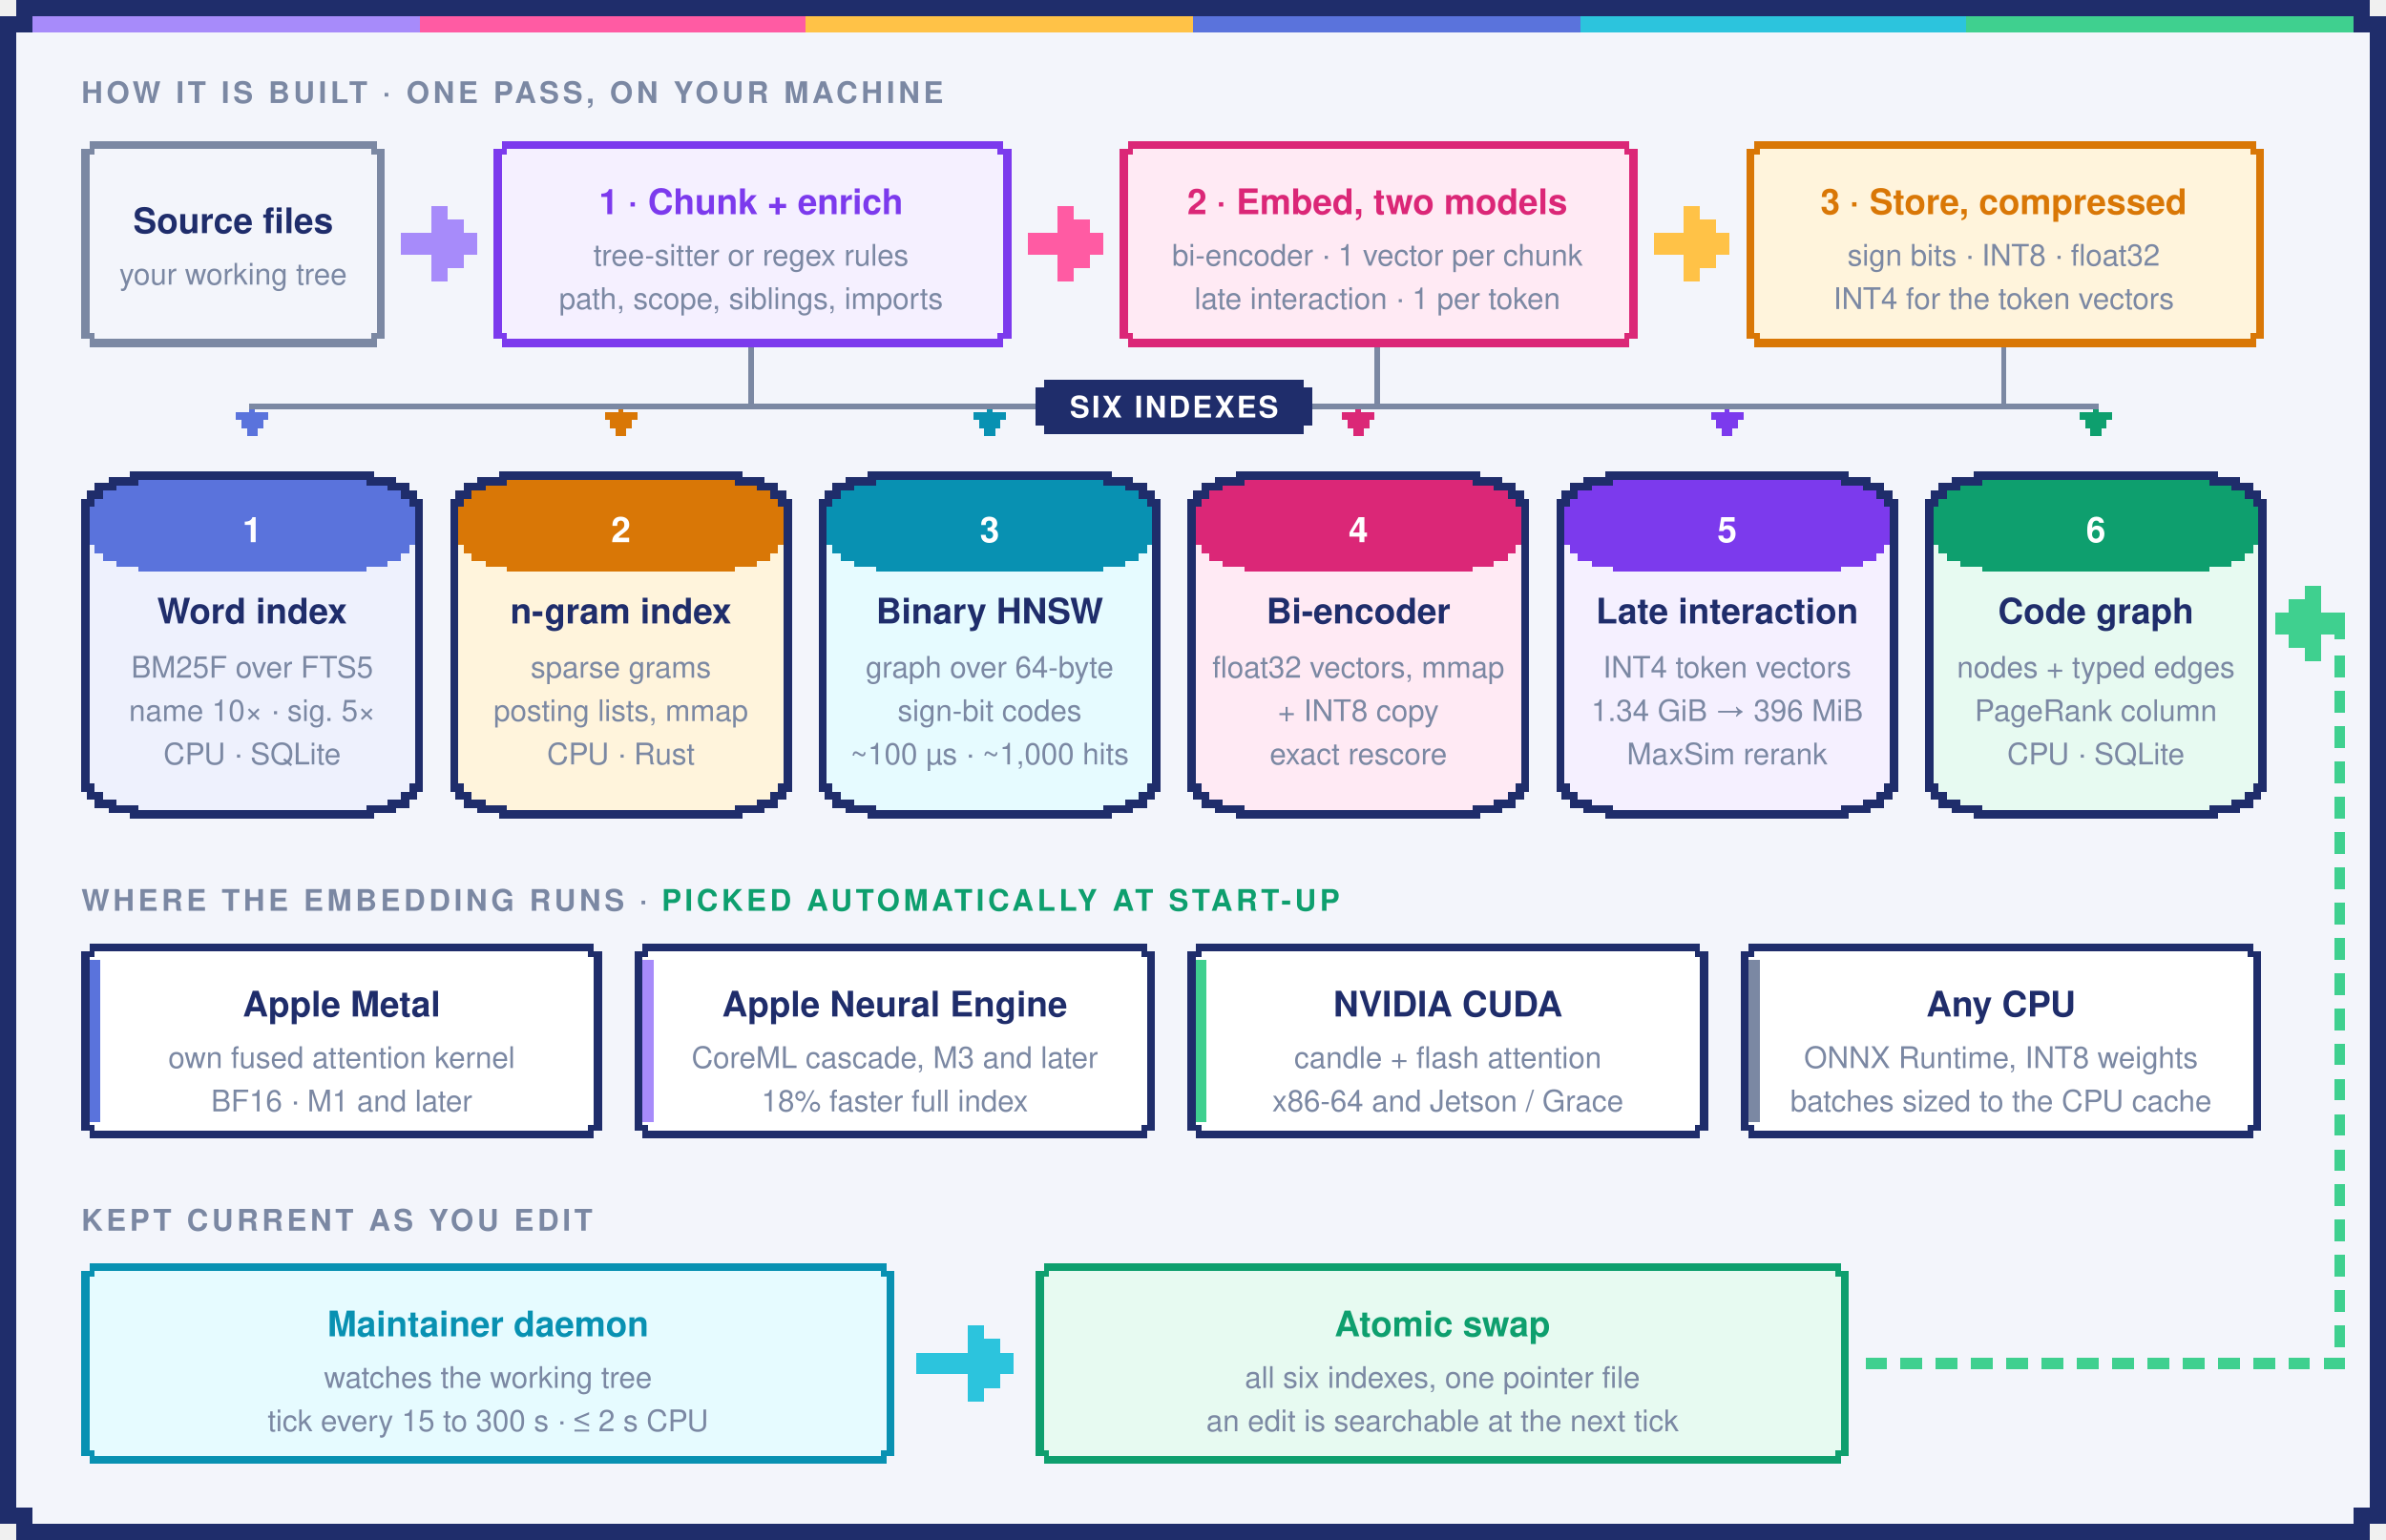
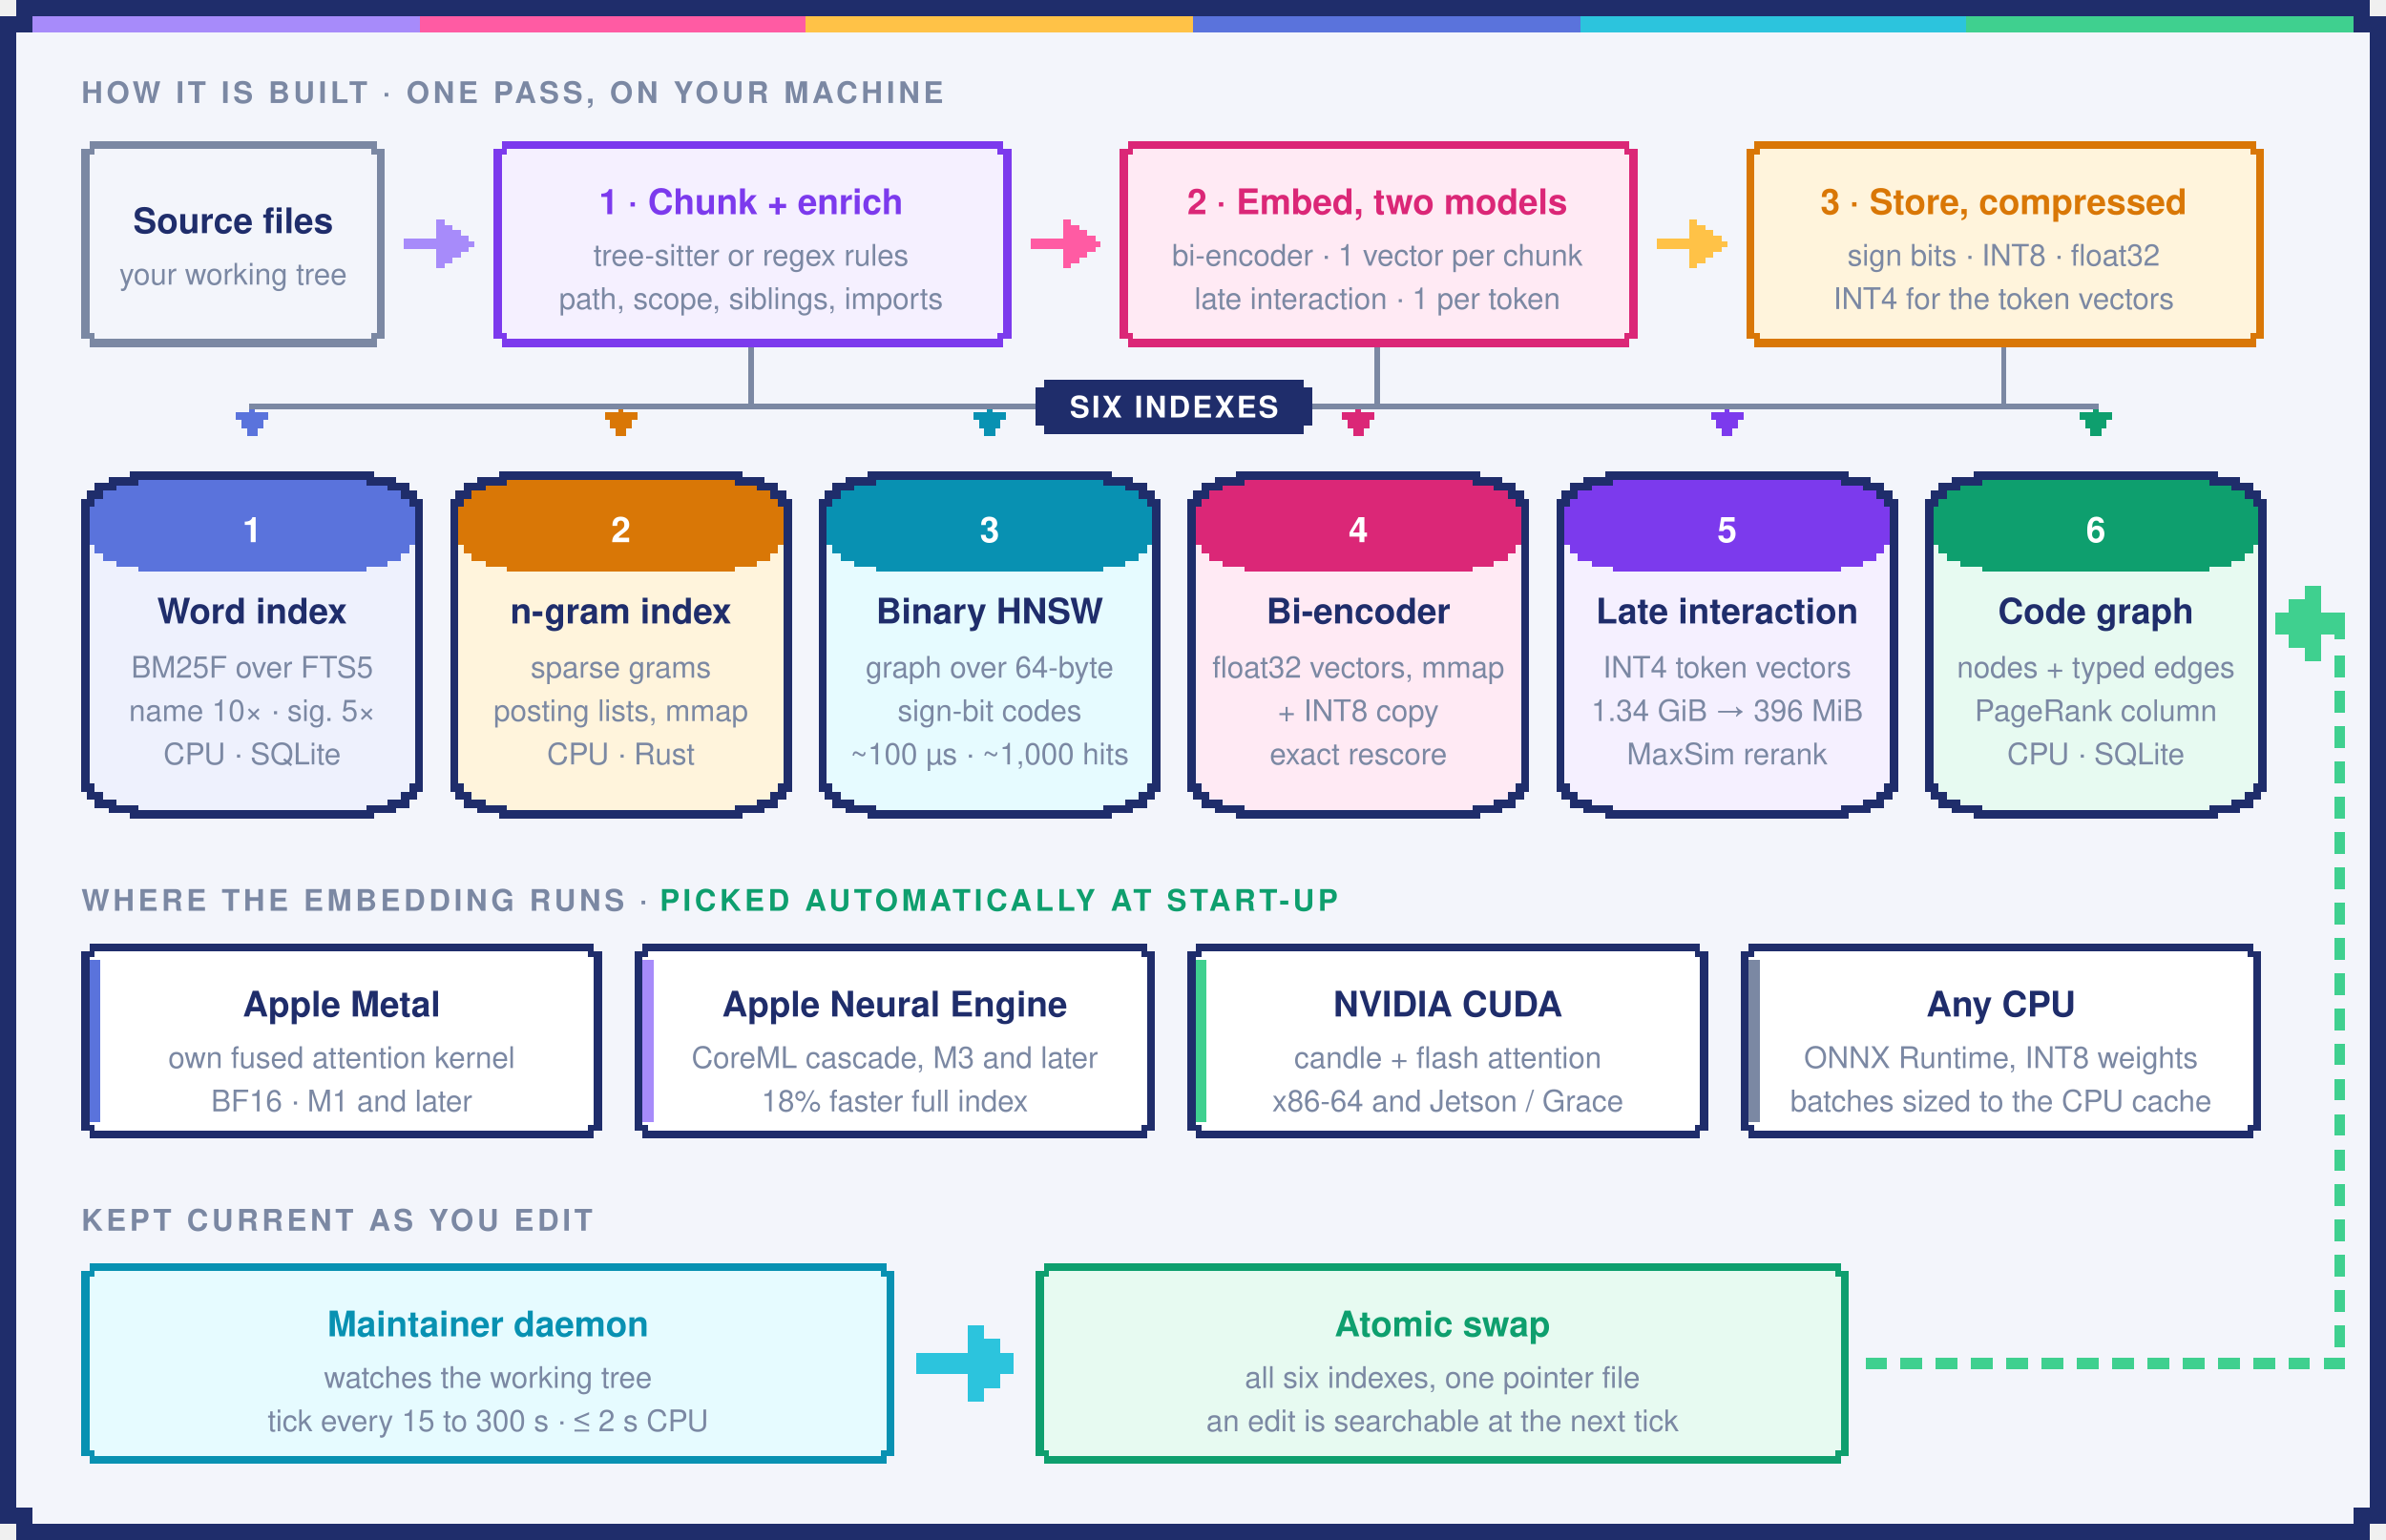
<svg xmlns="http://www.w3.org/2000/svg" fill="#1f2d6b" aria-label="How the index is built. Source files are chunked and enriched, embedded by two models, and stored compressed. One pass feeds six indexes: 1 word index, 2 n-gram index, 3 binary HNSW, 4 bi-encoder vectors, 5 late-interaction vectors, 6 code graph. The embedding runs on Apple Metal, the Apple Neural Engine, NVIDIA CUDA or any CPU, picked automatically at start-up. A maintainer daemon updates all six indexes after each edit with an atomic swap." font-family="-apple-system,BlinkMacSystemFont,Segoe UI,Helvetica,Arial,sans-serif" shape-rendering="crispEdges" text-anchor="middle" viewBox="0 0 880 568">
  <style>.t{font-size:13px;font-weight:800}</style>
  <path d="M6 0h868v6h6v556h-6v6H6v-6H0V6h6z" />
  <path fill="#f3f5fb" d="M12 6h856v6h6v544h-6v6H12v-6H6V12h6z" />
-   <path fill="#a78bfa" d="M12 6h143v6H12z" />
-   <path fill="#ff5ba3" d="M155 6h142v6H155z" />
-   <path fill="#ffc247" d="M297 6h143v6H297z" />
-   <path fill="#5a73dc" d="M440 6h143v6H440z" />
-   <path fill="#2cc4dd" d="M583 6h142v6H583z" />
-   <path fill="#3fd08f" d="M725 6h143v6H725z" />
+   <path fill="#ff5ba3" d="M155 6h142v6H155zm225 82h12v4h-12zm12-7h3v18h-3zm3 2h3v14h-3zm3 2h3v10h-3zm3 2h3v6h-3zm3 2h2v2h-2z" />
+   <path fill="#ffc247" d="M297 6h143v6H297zm314 82h12v4h-12zm12-7h3v18h-3zm3 2h3v14h-3zm3 2h3v10h-3zm3 2h3v6h-3zm3 2h2v2h-2z" />
+   <path fill="#2cc4dd" d="M583 6h142v6H583zM338 499h19v8h-19zm19-10h6v28h-6zm6 5h6v18h-6zm6 5h5v8h-5z" />
  <path fill="#7b88a3" d="M33 52h106v3h3v70h-3v3H33v-3h-3V55h3z" />
  <path fill="#7c3aed" d="M185 52h185v3h3v70h-3v3H185v-3h-3V55h3z" />
  <path fill="#db2777" d="M416 52h185v3h3v70h-3v3H416v-3h-3V55h3z" />
  <path fill="#d97706" d="M647 52h185v3h3v70h-3v3H647v-3h-3V55h3z" />
  <path d="M30 184h2v-3h3v-3h5v-2h8v-2h90v2h8v2h5v3h3v3h2v108h-2v3h-3v3h-5v2h-8v2H48v-2h-8v-2h-5v-3h-3v-3h-2zm136 0h2v-3h3v-3h5v-2h8v-2h90v2h8v2h5v3h3v3h2v108h-2v3h-3v3h-5v2h-8v2h-90v-2h-8v-2h-5v-3h-3v-3h-2zm136 0h2v-3h3v-3h5v-2h8v-2h90v2h8v2h5v3h3v3h2v108h-2v3h-3v3h-5v2h-8v2h-90v-2h-8v-2h-5v-3h-3v-3h-2zm136 0h2v-3h3v-3h5v-2h8v-2h90v2h8v2h5v3h3v3h2v108h-2v3h-3v3h-5v2h-8v2h-90v-2h-8v-2h-5v-3h-3v-3h-2zm136 0h2v-3h3v-3h5v-2h8v-2h90v2h8v2h5v3h3v3h2v108h-2v3h-3v3h-5v2h-8v2h-90v-2h-8v-2h-5v-3h-3v-3h-2zm136 0h2v-3h3v-3h5v-2h8v-2h90v2h8v2h5v3h3v3h2v108h-2v3h-3v3h-5v2h-8v2h-90v-2h-8v-2h-5v-3h-3v-3h-2zM33 348h186v3h3v66h-3v3H33v-3h-3v-66h3zm204 0h186v3h3v66h-3v3H237v-3h-3v-66h3zm204 0h186v3h3v66h-3v3H441v-3h-3v-66h3zm204 0h186v3h3v66h-3v3H645v-3h-3v-66h3z" />
  <path fill="#0891b2" d="M33 466h294v3h3v68h-3v3H33v-3h-3v-68h3z" />
  <path fill="#0e9f6e" d="M385 466h294v3h3v68h-3v3H385v-3h-3v-68h3z" />
  <path fill="#f3f5fb" d="M35 55h102v2h2v66h-2v2H35v-2h-2V57h2z" />
  <path fill="#f5f0ff" d="M187 55h181v2h2v66h-2v2H187v-2h-2V57h2zm390 132h2v-3h3v-3h5v-2h8v-2h84v2h8v2h5v3h3v3h2v102h-2v3h-3v3h-5v2h-8v2h-84v-2h-8v-2h-5v-3h-3v-3h-2z" />
  <path fill="#ffeaf4" d="M418 55h181v2h2v66h-2v2H418v-2h-2V57h2zm23 132h2v-3h3v-3h5v-2h8v-2h84v2h8v2h5v3h3v3h2v102h-2v3h-3v3h-5v2h-8v2h-84v-2h-8v-2h-5v-3h-3v-3h-2z" />
  <path fill="#fff4dc" d="M649 55h181v2h2v66h-2v2H649v-2h-2V57h2zM169 187h2v-3h3v-3h5v-2h8v-2h84v2h8v2h5v3h3v3h2v102h-2v3h-3v3h-5v2h-8v2h-84v-2h-8v-2h-5v-3h-3v-3h-2z" />
  <path fill="#eef1fd" d="M33 187h2v-3h3v-3h5v-2h8v-2h84v2h8v2h5v3h3v3h2v102h-2v3h-3v3h-5v2h-8v2H51v-2h-8v-2h-5v-3h-3v-3h-2z" />
  <path fill="#e6fbff" d="M305 187h2v-3h3v-3h5v-2h8v-2h84v2h8v2h5v3h3v3h2v102h-2v3h-3v3h-5v2h-8v2h-84v-2h-8v-2h-5v-3h-3v-3h-2zM35 469h290v2h2v64h-2v2H35v-2h-2v-64h2z" />
  <path fill="#e7faf1" d="M713 187h2v-3h3v-3h5v-2h8v-2h84v2h8v2h5v3h3v3h2v102h-2v3h-3v3h-5v2h-8v2h-84v-2h-8v-2h-5v-3h-3v-3h-2zM387 469h290v2h2v64h-2v2H387v-2h-2v-64h2z" />
  <path fill="#fff" d="M35 351h182v2h2v62h-2v2H35v-2h-2v-62h2zm204 0h182v2h2v62h-2v2H239v-2h-2v-62h2zm204 0h182v2h2v62h-2v2H443v-2h-2v-62h2zm204 0h182v2h2v62h-2v2H647v-2h-2v-62h2z" />
-   <path fill="#a78bfa" d="M148 86h11v8h-11zm11-10h6v28h-6zm6 5h6v18h-6zm6 5h5v8h-5zm66 268h4v60h-4z" />
-   <path fill="#ff5ba3" d="M379 86h11v8h-11zm11-10h6v28h-6zm6 5h6v18h-6zm6 5h5v8h-5z" />
-   <path fill="#ffc247" d="M610 86h11v8h-11zm11-10h6v28h-6zm6 5h6v18h-6zm6 5h5v8h-5z" />
+   <path fill="#a78bfa" d="M12 6h143v6H12zm137 82h12v4h-12zm12-7h3v18h-3zm3 2h3v14h-3zm3 2h3v10h-3zm3 2h3v6h-3zm3 2h2v2h-2zm64 265h4v60h-4z" />
  <path fill="#7b88a3" d="M276 128h2v22h-2zm231 0h2v22h-2zm231 0h2v22h-2zM92 149h682v2H92zm553 205h4v60h-4z" />
  <path d="M385 140h96v3h3v14h-3v3h-96v-3h-3v-14h3z" />
-   <path fill="#5a73dc" d="M87 152h12v3H87zm2 3h8v3h-8zm2 3h4v3h-4zm1-7h2v1h-2zm-59 36h2v-3h3v-3h5v-2h8v-2h84v2h8v2h5v3h3v3h2v14h-2v3h-3v3h-5v2h-8v2H51v-2h-8v-2h-5v-3h-3v-3h-2zm0 167h4v60h-4z" />
+   <path fill="#5a73dc" d="M440 6h143v6H440zM87 152h12v3H87zm2 3h8v3h-8zm2 3h4v3h-4zm1-7h2v1h-2zm-59 36h2v-3h3v-3h5v-2h8v-2h84v2h8v2h5v3h3v3h2v14h-2v3h-3v3h-5v2h-8v2H51v-2h-8v-2h-5v-3h-3v-3h-2zm0 167h4v60h-4z" />
  <path fill="#d97706" d="M223 152h12v3h-12zm2 3h8v3h-8zm2 3h4v3h-4zm1-7h2v1h-2zm-59 36h2v-3h3v-3h5v-2h8v-2h84v2h8v2h5v3h3v3h2v14h-2v3h-3v3h-5v2h-8v2h-84v-2h-8v-2h-5v-3h-3v-3h-2z" />
  <path fill="#0891b2" d="M359 152h12v3h-12zm2 3h8v3h-8zm2 3h4v3h-4zm1-7h2v1h-2zm-59 36h2v-3h3v-3h5v-2h8v-2h84v2h8v2h5v3h3v3h2v14h-2v3h-3v3h-5v2h-8v2h-84v-2h-8v-2h-5v-3h-3v-3h-2z" />
  <path fill="#db2777" d="M495 152h12v3h-12zm2 3h8v3h-8zm2 3h4v3h-4zm1-7h2v1h-2zm-59 36h2v-3h3v-3h5v-2h8v-2h84v2h8v2h5v3h3v3h2v14h-2v3h-3v3h-5v2h-8v2h-84v-2h-8v-2h-5v-3h-3v-3h-2z" />
  <path fill="#7c3aed" d="M631 152h12v3h-12zm2 3h8v3h-8zm2 3h4v3h-4zm1-7h2v1h-2zm-59 36h2v-3h3v-3h5v-2h8v-2h84v2h8v2h5v3h3v3h2v14h-2v3h-3v3h-5v2h-8v2h-84v-2h-8v-2h-5v-3h-3v-3h-2z" />
  <path fill="#0e9f6e" d="M767 152h12v3h-12zm2 3h8v3h-8zm2 3h4v3h-4zm1-7h2v1h-2zm-59 36h2v-3h3v-3h5v-2h8v-2h84v2h8v2h5v3h3v3h2v14h-2v3h-3v3h-5v2h-8v2h-84v-2h-8v-2h-5v-3h-3v-3h-2z" />
-   <path fill="#3fd08f" d="M441 354h4v60h-4zm247 147h8v4h-8zm13 0h8v4h-8zm13 0h8v4h-8zm13 0h8v4h-8zm13 0h8v4h-8zm13 0h8v4h-8zm13 0h8v4h-8zm13 0h8v4h-8zm13 0h8v4h-8zm13 0h8v4h-8zm13 0h8v4h-8zm13 0h8v4h-8zm13 0h8v4h-8zm13 0h8v4h-8zm4 0h4v4h-4zm0-12h4v8h-4zm0-13h4v8h-4zm0-13h4v8h-4zm0-13h4v8h-4zm0-13h4v8h-4zm0-13h4v8h-4zm0-13h4v8h-4zm0-13h4v8h-4zm0-13h4v8h-4zm0-13h4v8h-4zm0-13h4v8h-4zm0-13h4v8h-4zm0-13h4v8h-4zm0-13h4v8h-4zm0-13h4v8h-4zm0-13h4v8h-4zm0-13h4v8h-4zm0-13h4v8h-4zm0-13h4v8h-4zm0-13h4v8h-4zm0-16h4v10h-4zm-22 0h5v8h-5zm5-5h6v18h-6zm6-5h6v28h-6zm6 10h9v8h-9z" />
-   <path fill="#2cc4dd" d="M338 499h19v8h-19zm19-10h6v28h-6zm6 5h6v18h-6zm6 5h5v8h-5z" />
+   <path fill="#3fd08f" d="M725 6h143v6H725zM441 354h4v60h-4zm247 147h8v4h-8zm13 0h8v4h-8zm13 0h8v4h-8zm13 0h8v4h-8zm13 0h8v4h-8zm13 0h8v4h-8zm13 0h8v4h-8zm13 0h8v4h-8zm13 0h8v4h-8zm13 0h8v4h-8zm13 0h8v4h-8zm13 0h8v4h-8zm13 0h8v4h-8zm13 0h8v4h-8zm4 0h4v4h-4zm0-12h4v8h-4zm0-13h4v8h-4zm0-13h4v8h-4zm0-13h4v8h-4zm0-13h4v8h-4zm0-13h4v8h-4zm0-13h4v8h-4zm0-13h4v8h-4zm0-13h4v8h-4zm0-13h4v8h-4zm0-13h4v8h-4zm0-13h4v8h-4zm0-13h4v8h-4zm0-13h4v8h-4zm0-13h4v8h-4zm0-13h4v8h-4zm0-13h4v8h-4zm0-13h4v8h-4zm0-13h4v8h-4zm0-13h4v8h-4zm0-16h4v10h-4zm-22 0h5v8h-5zm5-5h6v18h-6zm6-5h6v28h-6zm6 10h9v8h-9z" />
  <g style="font-size:11px;font-weight:700;letter-spacing:1.3px;fill:#7b88a3;text-anchor:start">
    <text x="30" y="38">HOW IT IS BUILT · ONE PASS, ON YOUR MACHINE</text>
-     <text x="30" y="336">WHERE THE EMBEDDING RUNS ·</text>
+     <text x="30" y="336">WHERE THE EMBEDDING RUNS · <tspan fill="#0e9f6e" font-weight="800">PICKED AUTOMATICALLY AT START-UP</tspan>
+     </text>
    <text x="30" y="454">KEPT CURRENT AS YOU EDIT</text>
  </g>
  <g class="t">
    <text x="86" y="86">Source files</text>
    <text x="126" y="375">Apple Metal</text>
    <text x="330" y="375">Apple Neural Engine</text>
    <text x="534" y="375">NVIDIA CUDA</text>
    <text x="738" y="375">Any CPU</text>
  </g>
  <g style="font-size:11px;fill:#7b88a3">
    <text x="86" y="105">your working tree</text>
    <text x="277" y="98">tree-sitter or regex rules</text>
    <text x="277" y="114">path, scope, siblings, imports</text>
    <text x="508" y="98">bi-encoder · 1 vector per chunk</text>
    <text x="508" y="114">late interaction · 1 per token</text>
    <text x="739" y="98">sign bits · INT8 · float32</text>
    <text x="739" y="114">INT4 for the token vectors</text>
    <text x="93" y="250">BM25F over FTS5</text>
    <text x="93" y="266">name 10× · sig. 5×</text>
    <text x="93" y="282">CPU · SQLite</text>
    <text x="229" y="250">sparse grams</text>
    <text x="229" y="266">posting lists, mmap</text>
    <text x="229" y="282">CPU · Rust</text>
    <text x="365" y="250">graph over 64-byte</text>
    <text x="365" y="266">sign-bit codes</text>
    <text x="365" y="282">~100 µs · ~1,000 hits</text>
    <text x="501" y="250">float32 vectors, mmap</text>
    <text x="501" y="266">+ INT8 copy</text>
    <text x="501" y="282">exact rescore</text>
    <text x="637" y="250">INT4 token vectors</text>
    <text x="637" y="266">1.34 GiB → 396 MiB</text>
    <text x="637" y="282">MaxSim rerank</text>
    <text x="773" y="250">nodes + typed edges</text>
    <text x="773" y="266">PageRank column</text>
    <text x="773" y="282">CPU · SQLite</text>
    <text x="126" y="394">own fused attention kernel</text>
    <text x="126" y="410">BF16 · M1 and later</text>
    <text x="330" y="394">CoreML cascade, M3 and later</text>
    <text x="330" y="410">18% faster full index</text>
    <text x="534" y="394">candle + flash attention</text>
    <text x="534" y="410">x86-64 and Jetson / Grace</text>
    <text x="738" y="394">ONNX Runtime, INT8 weights</text>
    <text x="738" y="410">batches sized to the CPU cache</text>
    <text x="180" y="512">watches the working tree</text>
    <text x="180" y="528">tick every 15 to 300 s · ≤ 2 s CPU</text>
    <text x="532" y="512">all six indexes, one pointer file</text>
    <text x="532" y="528">an edit is searchable at the next tick</text>
  </g>
  <text x="277" y="79" fill="#7c3aed" class="t">1 · Chunk + enrich</text>
  <text x="508" y="79" fill="#db2777" class="t">2 · Embed, two models</text>
  <text x="739" y="79" fill="#d97706" class="t">3 · Store, compressed</text>
  <text x="433" y="154" fill="#fff" style="font-size:11px;font-weight:800;letter-spacing:.8px">SIX INDEXES</text>
  <g fill="#fff" style="font-weight:800;letter-spacing:.8px;font-size:13px">
    <text x="93" y="200">1</text>
    <text x="229" y="200">2</text>
    <text x="365" y="200">3</text>
    <text x="501" y="200">4</text>
    <text x="637" y="200">5</text>
    <text x="773" y="200">6</text>
  </g>
  <g class="t">
    <text x="93" y="230">Word index</text>
    <text x="229" y="230">n-gram index</text>
    <text x="365" y="230">Binary HNSW</text>
    <text x="501" y="230">Bi-encoder</text>
    <text x="637" y="230">Late interaction</text>
    <text x="773" y="230">Code graph</text>
  </g>
-   <text x="244" y="336" style="font-size:11px;font-weight:800;letter-spacing:1.3px;fill:#0e9f6e;text-anchor:start">PICKED AUTOMATICALLY AT START-UP</text>
  <text x="180" y="493" fill="#0891b2" class="t">Maintainer daemon</text>
  <text x="532" y="493" fill="#0e9f6e" class="t">Atomic swap</text>
</svg>
